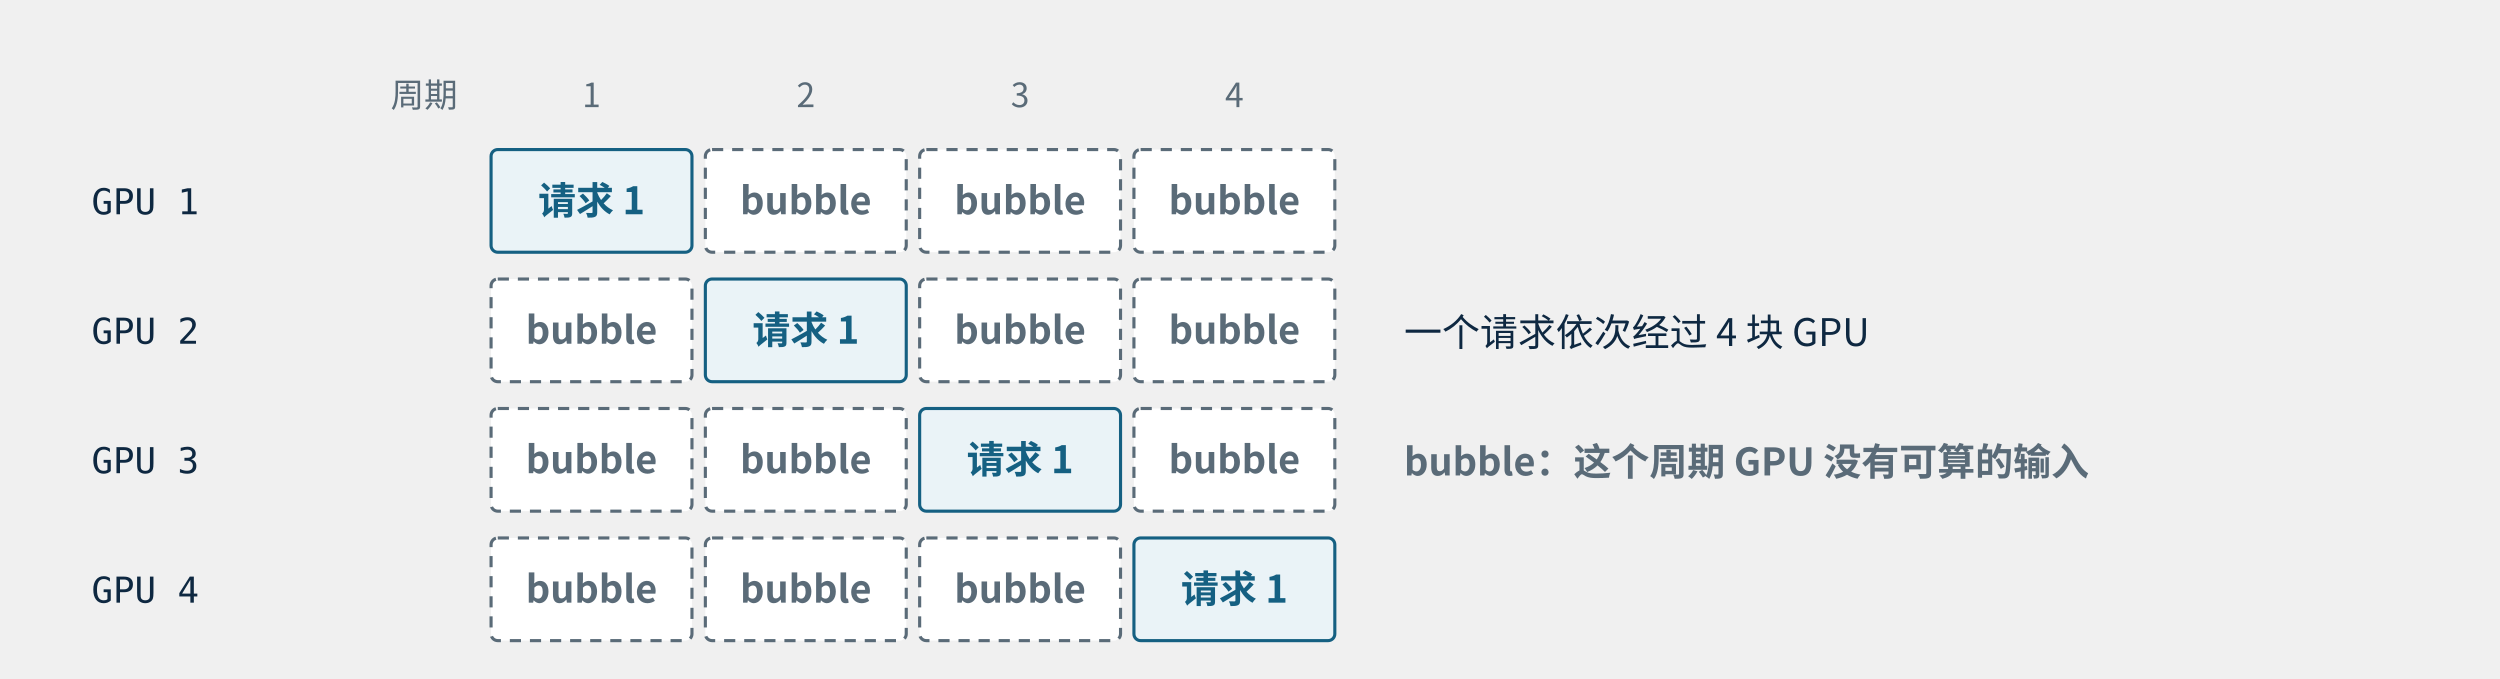
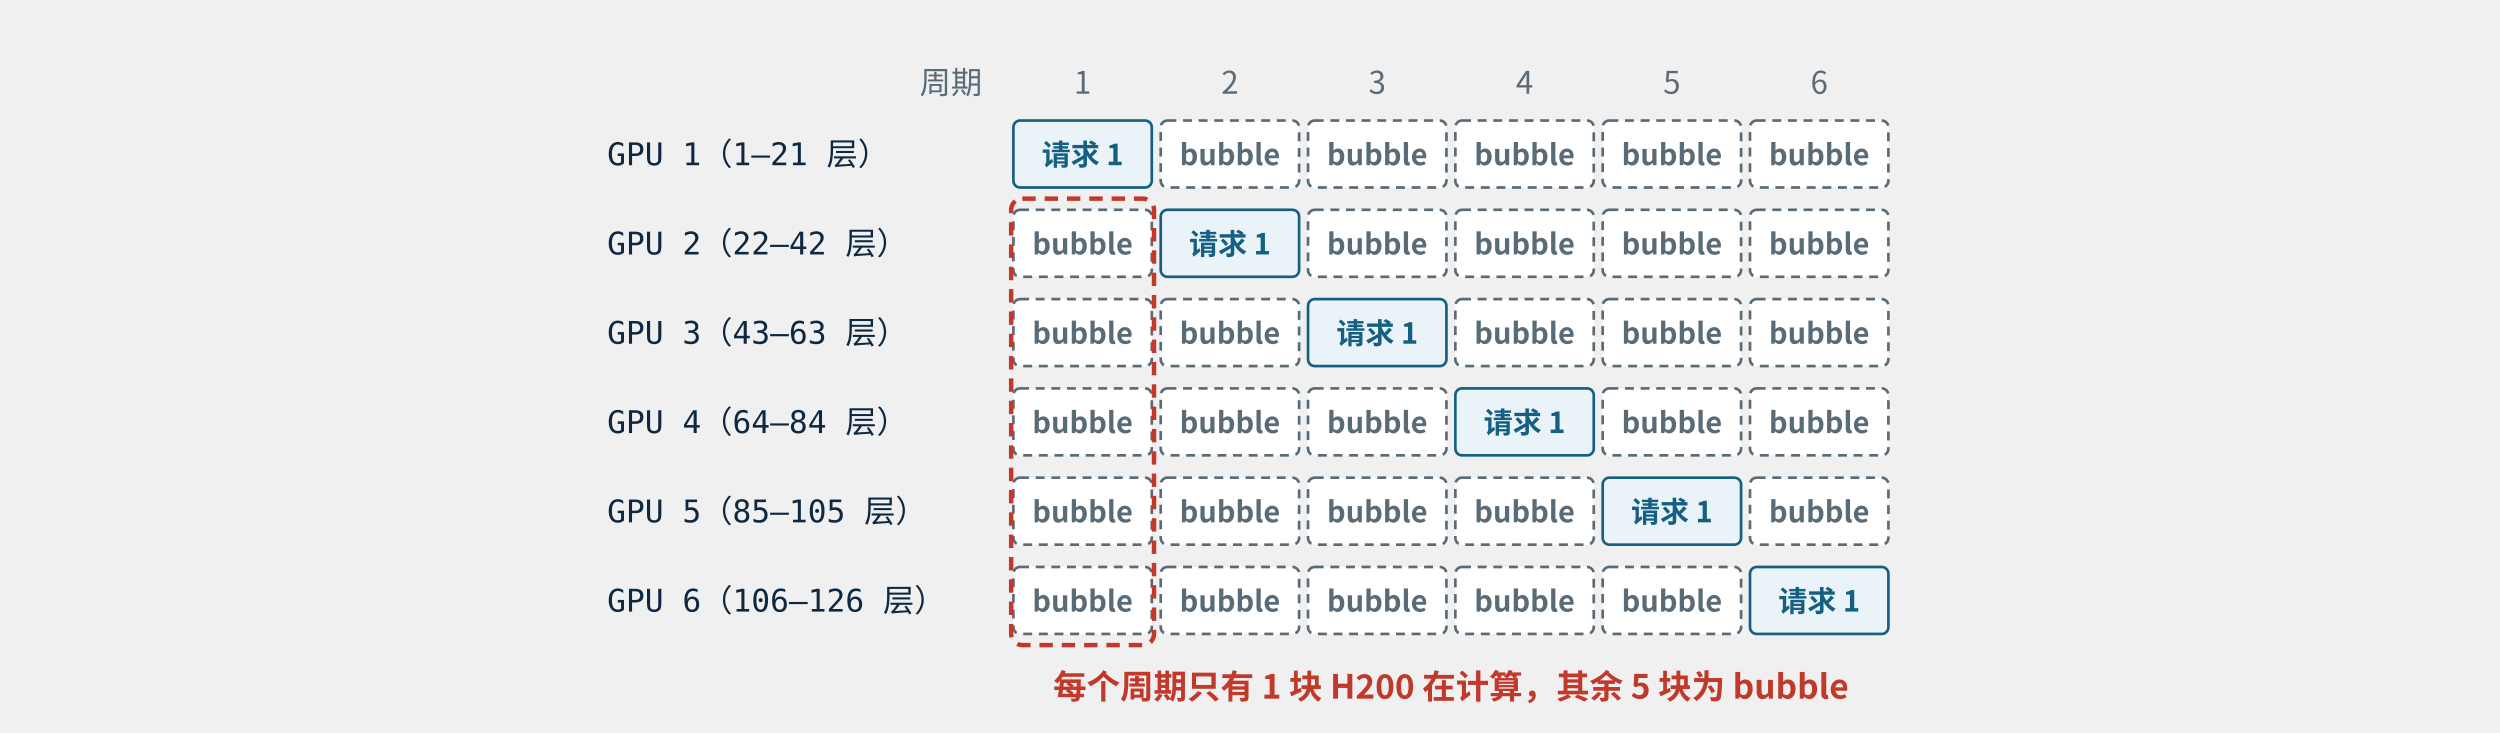
- <svg xmlns="http://www.w3.org/2000/svg" viewBox="-17 0 1120 304" width="1120" height="304">
+ <svg xmlns="http://www.w3.org/2000/svg" viewBox="-248 0 1120 328" width="1120" height="328">
  <defs>
    <marker id="ah-156082" viewBox="0 0 10 10" refX="9" refY="5" markerWidth="7" markerHeight="7" orient="auto-start-reverse">
      <path d="M0,0 L10,5 L0,10 z" fill="#156082" />
    </marker>
    <marker id="ah-e97132" viewBox="0 0 10 10" refX="9" refY="5" markerWidth="7" markerHeight="7" orient="auto-start-reverse">
      <path d="M0,0 L10,5 L0,10 z" fill="#e97132" />
    </marker>
    <marker id="ah-0e2841" viewBox="0 0 10 10" refX="9" refY="5" markerWidth="7" markerHeight="7" orient="auto-start-reverse">
      <path d="M0,0 L10,5 L0,10 z" fill="#0e2841" />
    </marker>
    <marker id="ah-2e7d4f" viewBox="0 0 10 10" refX="9" refY="5" markerWidth="7" markerHeight="7" orient="auto-start-reverse">
      <path d="M0,0 L10,5 L0,10 z" fill="#2e7d4f" />
    </marker>
    <marker id="ah-c0392b" viewBox="0 0 10 10" refX="9" refY="5" markerWidth="7" markerHeight="7" orient="auto-start-reverse">
      <path d="M0,0 L10,5 L0,10 z" fill="#c0392b" />
    </marker>
    <marker id="ah-5a6b78" viewBox="0 0 10 10" refX="9" refY="5" markerWidth="7" markerHeight="7" orient="auto-start-reverse">
      <path d="M0,0 L10,5 L0,10 z" fill="#5a6b78" />
    </marker>
    <marker id="ah-9fb5c3" viewBox="0 0 10 10" refX="9" refY="5" markerWidth="7" markerHeight="7" orient="auto-start-reverse">
      <path d="M0,0 L10,5 L0,10 z" fill="#9fb5c3" />
    </marker>
  </defs>
-   <text x="188.0" y="48.0" font-family="PingFang SC, Noto Sans CJK SC, Source Han Sans SC, sans-serif" font-size="15" font-weight="normal" fill="#5a6b78" text-anchor="end">周期</text>
-   <text x="248.0" y="48.0" font-family="PingFang SC, Noto Sans CJK SC, Source Han Sans SC, sans-serif" font-size="15" font-weight="normal" fill="#5a6b78" text-anchor="middle">1</text>
-   <text x="344.0" y="48.0" font-family="PingFang SC, Noto Sans CJK SC, Source Han Sans SC, sans-serif" font-size="15" font-weight="normal" fill="#5a6b78" text-anchor="middle">2</text>
-   <text x="440.0" y="48.0" font-family="PingFang SC, Noto Sans CJK SC, Source Han Sans SC, sans-serif" font-size="15" font-weight="normal" fill="#5a6b78" text-anchor="middle">3</text>
-   <text x="536.0" y="48.0" font-family="PingFang SC, Noto Sans CJK SC, Source Han Sans SC, sans-serif" font-size="15" font-weight="normal" fill="#5a6b78" text-anchor="middle">4</text>
-   <text x="24.0" y="96.0" font-family="SFMono-Regular, Menlo, DejaVu Sans Mono, Consolas, monospace" font-size="16" font-weight="normal" fill="#0e2841" text-anchor="start">GPU 1</text>
-   <rect x="203.0" y="67.0" width="90.0" height="46.0" rx="3" fill="#eaf3f7" stroke="#156082" stroke-width="1.4" />
-   <text x="248.0" y="96.0" font-family="PingFang SC, Noto Sans CJK SC, Source Han Sans SC, sans-serif" font-size="17" font-weight="bold" fill="#156082" text-anchor="middle">请求 1</text>
-   <rect x="299.0" y="67.0" width="90.0" height="46.0" rx="3" fill="#ffffff" stroke="#5a6b78" stroke-width="1.4" stroke-dasharray="5 4" />
-   <text x="344.0" y="96.0" font-family="PingFang SC, Noto Sans CJK SC, Source Han Sans SC, sans-serif" font-size="17" font-weight="bold" fill="#5a6b78" text-anchor="middle">bubble</text>
-   <rect x="395.0" y="67.0" width="90.0" height="46.0" rx="3" fill="#ffffff" stroke="#5a6b78" stroke-width="1.4" stroke-dasharray="5 4" />
-   <text x="440.0" y="96.0" font-family="PingFang SC, Noto Sans CJK SC, Source Han Sans SC, sans-serif" font-size="17" font-weight="bold" fill="#5a6b78" text-anchor="middle">bubble</text>
-   <rect x="491.0" y="67.0" width="90.0" height="46.0" rx="3" fill="#ffffff" stroke="#5a6b78" stroke-width="1.4" stroke-dasharray="5 4" />
-   <text x="536.0" y="96.0" font-family="PingFang SC, Noto Sans CJK SC, Source Han Sans SC, sans-serif" font-size="17" font-weight="bold" fill="#5a6b78" text-anchor="middle">bubble</text>
-   <text x="24.0" y="154.0" font-family="SFMono-Regular, Menlo, DejaVu Sans Mono, Consolas, monospace" font-size="16" font-weight="normal" fill="#0e2841" text-anchor="start">GPU 2</text>
-   <rect x="203.0" y="125.0" width="90.0" height="46.0" rx="3" fill="#ffffff" stroke="#5a6b78" stroke-width="1.4" stroke-dasharray="5 4" />
-   <text x="248.0" y="154.0" font-family="PingFang SC, Noto Sans CJK SC, Source Han Sans SC, sans-serif" font-size="17" font-weight="bold" fill="#5a6b78" text-anchor="middle">bubble</text>
-   <rect x="299.0" y="125.0" width="90.0" height="46.0" rx="3" fill="#eaf3f7" stroke="#156082" stroke-width="1.4" />
-   <text x="344.0" y="154.0" font-family="PingFang SC, Noto Sans CJK SC, Source Han Sans SC, sans-serif" font-size="17" font-weight="bold" fill="#156082" text-anchor="middle">请求 1</text>
-   <rect x="395.0" y="125.0" width="90.0" height="46.0" rx="3" fill="#ffffff" stroke="#5a6b78" stroke-width="1.4" stroke-dasharray="5 4" />
-   <text x="440.0" y="154.0" font-family="PingFang SC, Noto Sans CJK SC, Source Han Sans SC, sans-serif" font-size="17" font-weight="bold" fill="#5a6b78" text-anchor="middle">bubble</text>
-   <rect x="491.0" y="125.0" width="90.0" height="46.0" rx="3" fill="#ffffff" stroke="#5a6b78" stroke-width="1.4" stroke-dasharray="5 4" />
-   <text x="536.0" y="154.0" font-family="PingFang SC, Noto Sans CJK SC, Source Han Sans SC, sans-serif" font-size="17" font-weight="bold" fill="#5a6b78" text-anchor="middle">bubble</text>
-   <text x="24.0" y="212.0" font-family="SFMono-Regular, Menlo, DejaVu Sans Mono, Consolas, monospace" font-size="16" font-weight="normal" fill="#0e2841" text-anchor="start">GPU 3</text>
-   <rect x="203.0" y="183.0" width="90.0" height="46.0" rx="3" fill="#ffffff" stroke="#5a6b78" stroke-width="1.4" stroke-dasharray="5 4" />
-   <text x="248.0" y="212.0" font-family="PingFang SC, Noto Sans CJK SC, Source Han Sans SC, sans-serif" font-size="17" font-weight="bold" fill="#5a6b78" text-anchor="middle">bubble</text>
-   <rect x="299.0" y="183.0" width="90.0" height="46.0" rx="3" fill="#ffffff" stroke="#5a6b78" stroke-width="1.4" stroke-dasharray="5 4" />
-   <text x="344.0" y="212.0" font-family="PingFang SC, Noto Sans CJK SC, Source Han Sans SC, sans-serif" font-size="17" font-weight="bold" fill="#5a6b78" text-anchor="middle">bubble</text>
-   <rect x="395.0" y="183.0" width="90.0" height="46.0" rx="3" fill="#eaf3f7" stroke="#156082" stroke-width="1.4" />
-   <text x="440.0" y="212.0" font-family="PingFang SC, Noto Sans CJK SC, Source Han Sans SC, sans-serif" font-size="17" font-weight="bold" fill="#156082" text-anchor="middle">请求 1</text>
-   <rect x="491.0" y="183.0" width="90.0" height="46.0" rx="3" fill="#ffffff" stroke="#5a6b78" stroke-width="1.4" stroke-dasharray="5 4" />
-   <text x="536.0" y="212.0" font-family="PingFang SC, Noto Sans CJK SC, Source Han Sans SC, sans-serif" font-size="17" font-weight="bold" fill="#5a6b78" text-anchor="middle">bubble</text>
-   <text x="24.0" y="270.0" font-family="SFMono-Regular, Menlo, DejaVu Sans Mono, Consolas, monospace" font-size="16" font-weight="normal" fill="#0e2841" text-anchor="start">GPU 4</text>
-   <rect x="203.0" y="241.0" width="90.0" height="46.0" rx="3" fill="#ffffff" stroke="#5a6b78" stroke-width="1.4" stroke-dasharray="5 4" />
-   <text x="248.0" y="270.0" font-family="PingFang SC, Noto Sans CJK SC, Source Han Sans SC, sans-serif" font-size="17" font-weight="bold" fill="#5a6b78" text-anchor="middle">bubble</text>
-   <rect x="299.0" y="241.0" width="90.0" height="46.0" rx="3" fill="#ffffff" stroke="#5a6b78" stroke-width="1.4" stroke-dasharray="5 4" />
-   <text x="344.0" y="270.0" font-family="PingFang SC, Noto Sans CJK SC, Source Han Sans SC, sans-serif" font-size="17" font-weight="bold" fill="#5a6b78" text-anchor="middle">bubble</text>
-   <rect x="395.0" y="241.0" width="90.0" height="46.0" rx="3" fill="#ffffff" stroke="#5a6b78" stroke-width="1.4" stroke-dasharray="5 4" />
-   <text x="440.0" y="270.0" font-family="PingFang SC, Noto Sans CJK SC, Source Han Sans SC, sans-serif" font-size="17" font-weight="bold" fill="#5a6b78" text-anchor="middle">bubble</text>
-   <rect x="491.0" y="241.0" width="90.0" height="46.0" rx="3" fill="#eaf3f7" stroke="#156082" stroke-width="1.4" />
-   <text x="536.0" y="270.0" font-family="PingFang SC, Noto Sans CJK SC, Source Han Sans SC, sans-serif" font-size="17" font-weight="bold" fill="#156082" text-anchor="middle">请求 1</text>
-   <text x="612.0" y="155.0" font-family="PingFang SC, Noto Sans CJK SC, Source Han Sans SC, sans-serif" font-size="17" font-weight="normal" fill="#0e2841" text-anchor="start">一个请求依次经过 4 块 GPU</text>
-   <text x="612.0" y="213.0" font-family="PingFang SC, Noto Sans CJK SC, Source Han Sans SC, sans-serif" font-size="17" font-weight="bold" fill="#5a6b78" text-anchor="start">bubble：这个周期 GPU 没有可算的输入</text>
+   <text x="192.0" y="42.0" font-family="PingFang SC, Noto Sans CJK SC, Source Han Sans SC, sans-serif" font-size="14" font-weight="normal" fill="#5a6b78" text-anchor="end">周期</text>
+   <text x="237.0" y="42.0" font-family="PingFang SC, Noto Sans CJK SC, Source Han Sans SC, sans-serif" font-size="14" font-weight="normal" fill="#5a6b78" text-anchor="middle">1</text>
+   <text x="303.0" y="42.0" font-family="PingFang SC, Noto Sans CJK SC, Source Han Sans SC, sans-serif" font-size="14" font-weight="normal" fill="#5a6b78" text-anchor="middle">2</text>
+   <text x="369.0" y="42.0" font-family="PingFang SC, Noto Sans CJK SC, Source Han Sans SC, sans-serif" font-size="14" font-weight="normal" fill="#5a6b78" text-anchor="middle">3</text>
+   <text x="435.0" y="42.0" font-family="PingFang SC, Noto Sans CJK SC, Source Han Sans SC, sans-serif" font-size="14" font-weight="normal" fill="#5a6b78" text-anchor="middle">4</text>
+   <text x="501.0" y="42.0" font-family="PingFang SC, Noto Sans CJK SC, Source Han Sans SC, sans-serif" font-size="14" font-weight="normal" fill="#5a6b78" text-anchor="middle">5</text>
+   <text x="567.0" y="42.0" font-family="PingFang SC, Noto Sans CJK SC, Source Han Sans SC, sans-serif" font-size="14" font-weight="normal" fill="#5a6b78" text-anchor="middle">6</text>
+   <text x="24.0" y="74.0" font-family="SFMono-Regular, Menlo, DejaVu Sans Mono, Consolas, monospace" font-size="14" font-weight="normal" fill="#0e2841" text-anchor="start">GPU 1（1–21 层）</text>
+   <rect x="206.0" y="54.0" width="62.0" height="30.0" rx="3" fill="#eaf3f7" stroke="#156082" stroke-width="1.2" />
+   <text x="237.0" y="74.0" font-family="PingFang SC, Noto Sans CJK SC, Source Han Sans SC, sans-serif" font-size="13" font-weight="bold" fill="#156082" text-anchor="middle">请求 1</text>
+   <rect x="272.0" y="54.0" width="62.0" height="30.0" rx="3" fill="#ffffff" stroke="#5a6b78" stroke-width="1.2" stroke-dasharray="4 3" />
+   <text x="303.0" y="74.0" font-family="PingFang SC, Noto Sans CJK SC, Source Han Sans SC, sans-serif" font-size="13" font-weight="bold" fill="#5a6b78" text-anchor="middle">bubble</text>
+   <rect x="338.0" y="54.0" width="62.0" height="30.0" rx="3" fill="#ffffff" stroke="#5a6b78" stroke-width="1.2" stroke-dasharray="4 3" />
+   <text x="369.0" y="74.0" font-family="PingFang SC, Noto Sans CJK SC, Source Han Sans SC, sans-serif" font-size="13" font-weight="bold" fill="#5a6b78" text-anchor="middle">bubble</text>
+   <rect x="404.0" y="54.0" width="62.0" height="30.0" rx="3" fill="#ffffff" stroke="#5a6b78" stroke-width="1.2" stroke-dasharray="4 3" />
+   <text x="435.0" y="74.0" font-family="PingFang SC, Noto Sans CJK SC, Source Han Sans SC, sans-serif" font-size="13" font-weight="bold" fill="#5a6b78" text-anchor="middle">bubble</text>
+   <rect x="470.0" y="54.0" width="62.0" height="30.0" rx="3" fill="#ffffff" stroke="#5a6b78" stroke-width="1.2" stroke-dasharray="4 3" />
+   <text x="501.0" y="74.0" font-family="PingFang SC, Noto Sans CJK SC, Source Han Sans SC, sans-serif" font-size="13" font-weight="bold" fill="#5a6b78" text-anchor="middle">bubble</text>
+   <rect x="536.0" y="54.0" width="62.0" height="30.0" rx="3" fill="#ffffff" stroke="#5a6b78" stroke-width="1.2" stroke-dasharray="4 3" />
+   <text x="567.0" y="74.0" font-family="PingFang SC, Noto Sans CJK SC, Source Han Sans SC, sans-serif" font-size="13" font-weight="bold" fill="#5a6b78" text-anchor="middle">bubble</text>
+   <text x="24.0" y="114.0" font-family="SFMono-Regular, Menlo, DejaVu Sans Mono, Consolas, monospace" font-size="14" font-weight="normal" fill="#0e2841" text-anchor="start">GPU 2（22–42 层）</text>
+   <rect x="206.0" y="94.0" width="62.0" height="30.0" rx="3" fill="#ffffff" stroke="#5a6b78" stroke-width="1.2" stroke-dasharray="4 3" />
+   <text x="237.0" y="114.0" font-family="PingFang SC, Noto Sans CJK SC, Source Han Sans SC, sans-serif" font-size="13" font-weight="bold" fill="#5a6b78" text-anchor="middle">bubble</text>
+   <rect x="272.0" y="94.0" width="62.0" height="30.0" rx="3" fill="#eaf3f7" stroke="#156082" stroke-width="1.2" />
+   <text x="303.0" y="114.0" font-family="PingFang SC, Noto Sans CJK SC, Source Han Sans SC, sans-serif" font-size="13" font-weight="bold" fill="#156082" text-anchor="middle">请求 1</text>
+   <rect x="338.0" y="94.0" width="62.0" height="30.0" rx="3" fill="#ffffff" stroke="#5a6b78" stroke-width="1.2" stroke-dasharray="4 3" />
+   <text x="369.0" y="114.0" font-family="PingFang SC, Noto Sans CJK SC, Source Han Sans SC, sans-serif" font-size="13" font-weight="bold" fill="#5a6b78" text-anchor="middle">bubble</text>
+   <rect x="404.0" y="94.0" width="62.0" height="30.0" rx="3" fill="#ffffff" stroke="#5a6b78" stroke-width="1.2" stroke-dasharray="4 3" />
+   <text x="435.0" y="114.0" font-family="PingFang SC, Noto Sans CJK SC, Source Han Sans SC, sans-serif" font-size="13" font-weight="bold" fill="#5a6b78" text-anchor="middle">bubble</text>
+   <rect x="470.0" y="94.0" width="62.0" height="30.0" rx="3" fill="#ffffff" stroke="#5a6b78" stroke-width="1.2" stroke-dasharray="4 3" />
+   <text x="501.0" y="114.0" font-family="PingFang SC, Noto Sans CJK SC, Source Han Sans SC, sans-serif" font-size="13" font-weight="bold" fill="#5a6b78" text-anchor="middle">bubble</text>
+   <rect x="536.0" y="94.0" width="62.0" height="30.0" rx="3" fill="#ffffff" stroke="#5a6b78" stroke-width="1.2" stroke-dasharray="4 3" />
+   <text x="567.0" y="114.0" font-family="PingFang SC, Noto Sans CJK SC, Source Han Sans SC, sans-serif" font-size="13" font-weight="bold" fill="#5a6b78" text-anchor="middle">bubble</text>
+   <text x="24.0" y="154.0" font-family="SFMono-Regular, Menlo, DejaVu Sans Mono, Consolas, monospace" font-size="14" font-weight="normal" fill="#0e2841" text-anchor="start">GPU 3（43–63 层）</text>
+   <rect x="206.0" y="134.0" width="62.0" height="30.0" rx="3" fill="#ffffff" stroke="#5a6b78" stroke-width="1.2" stroke-dasharray="4 3" />
+   <text x="237.0" y="154.0" font-family="PingFang SC, Noto Sans CJK SC, Source Han Sans SC, sans-serif" font-size="13" font-weight="bold" fill="#5a6b78" text-anchor="middle">bubble</text>
+   <rect x="272.0" y="134.0" width="62.0" height="30.0" rx="3" fill="#ffffff" stroke="#5a6b78" stroke-width="1.2" stroke-dasharray="4 3" />
+   <text x="303.0" y="154.0" font-family="PingFang SC, Noto Sans CJK SC, Source Han Sans SC, sans-serif" font-size="13" font-weight="bold" fill="#5a6b78" text-anchor="middle">bubble</text>
+   <rect x="338.0" y="134.0" width="62.0" height="30.0" rx="3" fill="#eaf3f7" stroke="#156082" stroke-width="1.2" />
+   <text x="369.0" y="154.0" font-family="PingFang SC, Noto Sans CJK SC, Source Han Sans SC, sans-serif" font-size="13" font-weight="bold" fill="#156082" text-anchor="middle">请求 1</text>
+   <rect x="404.0" y="134.0" width="62.0" height="30.0" rx="3" fill="#ffffff" stroke="#5a6b78" stroke-width="1.2" stroke-dasharray="4 3" />
+   <text x="435.0" y="154.0" font-family="PingFang SC, Noto Sans CJK SC, Source Han Sans SC, sans-serif" font-size="13" font-weight="bold" fill="#5a6b78" text-anchor="middle">bubble</text>
+   <rect x="470.0" y="134.0" width="62.0" height="30.0" rx="3" fill="#ffffff" stroke="#5a6b78" stroke-width="1.2" stroke-dasharray="4 3" />
+   <text x="501.0" y="154.0" font-family="PingFang SC, Noto Sans CJK SC, Source Han Sans SC, sans-serif" font-size="13" font-weight="bold" fill="#5a6b78" text-anchor="middle">bubble</text>
+   <rect x="536.0" y="134.0" width="62.0" height="30.0" rx="3" fill="#ffffff" stroke="#5a6b78" stroke-width="1.2" stroke-dasharray="4 3" />
+   <text x="567.0" y="154.0" font-family="PingFang SC, Noto Sans CJK SC, Source Han Sans SC, sans-serif" font-size="13" font-weight="bold" fill="#5a6b78" text-anchor="middle">bubble</text>
+   <text x="24.0" y="194.0" font-family="SFMono-Regular, Menlo, DejaVu Sans Mono, Consolas, monospace" font-size="14" font-weight="normal" fill="#0e2841" text-anchor="start">GPU 4（64–84 层）</text>
+   <rect x="206.0" y="174.0" width="62.0" height="30.0" rx="3" fill="#ffffff" stroke="#5a6b78" stroke-width="1.2" stroke-dasharray="4 3" />
+   <text x="237.0" y="194.0" font-family="PingFang SC, Noto Sans CJK SC, Source Han Sans SC, sans-serif" font-size="13" font-weight="bold" fill="#5a6b78" text-anchor="middle">bubble</text>
+   <rect x="272.0" y="174.0" width="62.0" height="30.0" rx="3" fill="#ffffff" stroke="#5a6b78" stroke-width="1.2" stroke-dasharray="4 3" />
+   <text x="303.0" y="194.0" font-family="PingFang SC, Noto Sans CJK SC, Source Han Sans SC, sans-serif" font-size="13" font-weight="bold" fill="#5a6b78" text-anchor="middle">bubble</text>
+   <rect x="338.0" y="174.0" width="62.0" height="30.0" rx="3" fill="#ffffff" stroke="#5a6b78" stroke-width="1.2" stroke-dasharray="4 3" />
+   <text x="369.0" y="194.0" font-family="PingFang SC, Noto Sans CJK SC, Source Han Sans SC, sans-serif" font-size="13" font-weight="bold" fill="#5a6b78" text-anchor="middle">bubble</text>
+   <rect x="404.0" y="174.0" width="62.0" height="30.0" rx="3" fill="#eaf3f7" stroke="#156082" stroke-width="1.2" />
+   <text x="435.0" y="194.0" font-family="PingFang SC, Noto Sans CJK SC, Source Han Sans SC, sans-serif" font-size="13" font-weight="bold" fill="#156082" text-anchor="middle">请求 1</text>
+   <rect x="470.0" y="174.0" width="62.0" height="30.0" rx="3" fill="#ffffff" stroke="#5a6b78" stroke-width="1.2" stroke-dasharray="4 3" />
+   <text x="501.0" y="194.0" font-family="PingFang SC, Noto Sans CJK SC, Source Han Sans SC, sans-serif" font-size="13" font-weight="bold" fill="#5a6b78" text-anchor="middle">bubble</text>
+   <rect x="536.0" y="174.0" width="62.0" height="30.0" rx="3" fill="#ffffff" stroke="#5a6b78" stroke-width="1.2" stroke-dasharray="4 3" />
+   <text x="567.0" y="194.0" font-family="PingFang SC, Noto Sans CJK SC, Source Han Sans SC, sans-serif" font-size="13" font-weight="bold" fill="#5a6b78" text-anchor="middle">bubble</text>
+   <text x="24.0" y="234.0" font-family="SFMono-Regular, Menlo, DejaVu Sans Mono, Consolas, monospace" font-size="14" font-weight="normal" fill="#0e2841" text-anchor="start">GPU 5（85–105 层）</text>
+   <rect x="206.0" y="214.0" width="62.0" height="30.0" rx="3" fill="#ffffff" stroke="#5a6b78" stroke-width="1.2" stroke-dasharray="4 3" />
+   <text x="237.0" y="234.0" font-family="PingFang SC, Noto Sans CJK SC, Source Han Sans SC, sans-serif" font-size="13" font-weight="bold" fill="#5a6b78" text-anchor="middle">bubble</text>
+   <rect x="272.0" y="214.0" width="62.0" height="30.0" rx="3" fill="#ffffff" stroke="#5a6b78" stroke-width="1.2" stroke-dasharray="4 3" />
+   <text x="303.0" y="234.0" font-family="PingFang SC, Noto Sans CJK SC, Source Han Sans SC, sans-serif" font-size="13" font-weight="bold" fill="#5a6b78" text-anchor="middle">bubble</text>
+   <rect x="338.0" y="214.0" width="62.0" height="30.0" rx="3" fill="#ffffff" stroke="#5a6b78" stroke-width="1.2" stroke-dasharray="4 3" />
+   <text x="369.0" y="234.0" font-family="PingFang SC, Noto Sans CJK SC, Source Han Sans SC, sans-serif" font-size="13" font-weight="bold" fill="#5a6b78" text-anchor="middle">bubble</text>
+   <rect x="404.0" y="214.0" width="62.0" height="30.0" rx="3" fill="#ffffff" stroke="#5a6b78" stroke-width="1.2" stroke-dasharray="4 3" />
+   <text x="435.0" y="234.0" font-family="PingFang SC, Noto Sans CJK SC, Source Han Sans SC, sans-serif" font-size="13" font-weight="bold" fill="#5a6b78" text-anchor="middle">bubble</text>
+   <rect x="470.0" y="214.0" width="62.0" height="30.0" rx="3" fill="#eaf3f7" stroke="#156082" stroke-width="1.2" />
+   <text x="501.0" y="234.0" font-family="PingFang SC, Noto Sans CJK SC, Source Han Sans SC, sans-serif" font-size="13" font-weight="bold" fill="#156082" text-anchor="middle">请求 1</text>
+   <rect x="536.0" y="214.0" width="62.0" height="30.0" rx="3" fill="#ffffff" stroke="#5a6b78" stroke-width="1.2" stroke-dasharray="4 3" />
+   <text x="567.0" y="234.0" font-family="PingFang SC, Noto Sans CJK SC, Source Han Sans SC, sans-serif" font-size="13" font-weight="bold" fill="#5a6b78" text-anchor="middle">bubble</text>
+   <text x="24.0" y="274.0" font-family="SFMono-Regular, Menlo, DejaVu Sans Mono, Consolas, monospace" font-size="14" font-weight="normal" fill="#0e2841" text-anchor="start">GPU 6（106–126 层）</text>
+   <rect x="206.0" y="254.0" width="62.0" height="30.0" rx="3" fill="#ffffff" stroke="#5a6b78" stroke-width="1.2" stroke-dasharray="4 3" />
+   <text x="237.0" y="274.0" font-family="PingFang SC, Noto Sans CJK SC, Source Han Sans SC, sans-serif" font-size="13" font-weight="bold" fill="#5a6b78" text-anchor="middle">bubble</text>
+   <rect x="272.0" y="254.0" width="62.0" height="30.0" rx="3" fill="#ffffff" stroke="#5a6b78" stroke-width="1.2" stroke-dasharray="4 3" />
+   <text x="303.0" y="274.0" font-family="PingFang SC, Noto Sans CJK SC, Source Han Sans SC, sans-serif" font-size="13" font-weight="bold" fill="#5a6b78" text-anchor="middle">bubble</text>
+   <rect x="338.0" y="254.0" width="62.0" height="30.0" rx="3" fill="#ffffff" stroke="#5a6b78" stroke-width="1.2" stroke-dasharray="4 3" />
+   <text x="369.0" y="274.0" font-family="PingFang SC, Noto Sans CJK SC, Source Han Sans SC, sans-serif" font-size="13" font-weight="bold" fill="#5a6b78" text-anchor="middle">bubble</text>
+   <rect x="404.0" y="254.0" width="62.0" height="30.0" rx="3" fill="#ffffff" stroke="#5a6b78" stroke-width="1.2" stroke-dasharray="4 3" />
+   <text x="435.0" y="274.0" font-family="PingFang SC, Noto Sans CJK SC, Source Han Sans SC, sans-serif" font-size="13" font-weight="bold" fill="#5a6b78" text-anchor="middle">bubble</text>
+   <rect x="470.0" y="254.0" width="62.0" height="30.0" rx="3" fill="#ffffff" stroke="#5a6b78" stroke-width="1.2" stroke-dasharray="4 3" />
+   <text x="501.0" y="274.0" font-family="PingFang SC, Noto Sans CJK SC, Source Han Sans SC, sans-serif" font-size="13" font-weight="bold" fill="#5a6b78" text-anchor="middle">bubble</text>
+   <rect x="536.0" y="254.0" width="62.0" height="30.0" rx="3" fill="#eaf3f7" stroke="#156082" stroke-width="1.2" />
+   <text x="567.0" y="274.0" font-family="PingFang SC, Noto Sans CJK SC, Source Han Sans SC, sans-serif" font-size="13" font-weight="bold" fill="#156082" text-anchor="middle">请求 1</text>
+   <rect x="205.0" y="89.0" width="64.0" height="200.0" rx="5" fill="none" stroke="#c0392b" stroke-width="2" stroke-dasharray="6 4" />
+   <text x="402.0" y="313.0" font-family="PingFang SC, Noto Sans CJK SC, Source Han Sans SC, sans-serif" font-size="15" font-weight="bold" fill="#c0392b" text-anchor="middle">每个周期只有 1 块 H200 在计算，其余 5 块为 bubble</text>
</svg>
